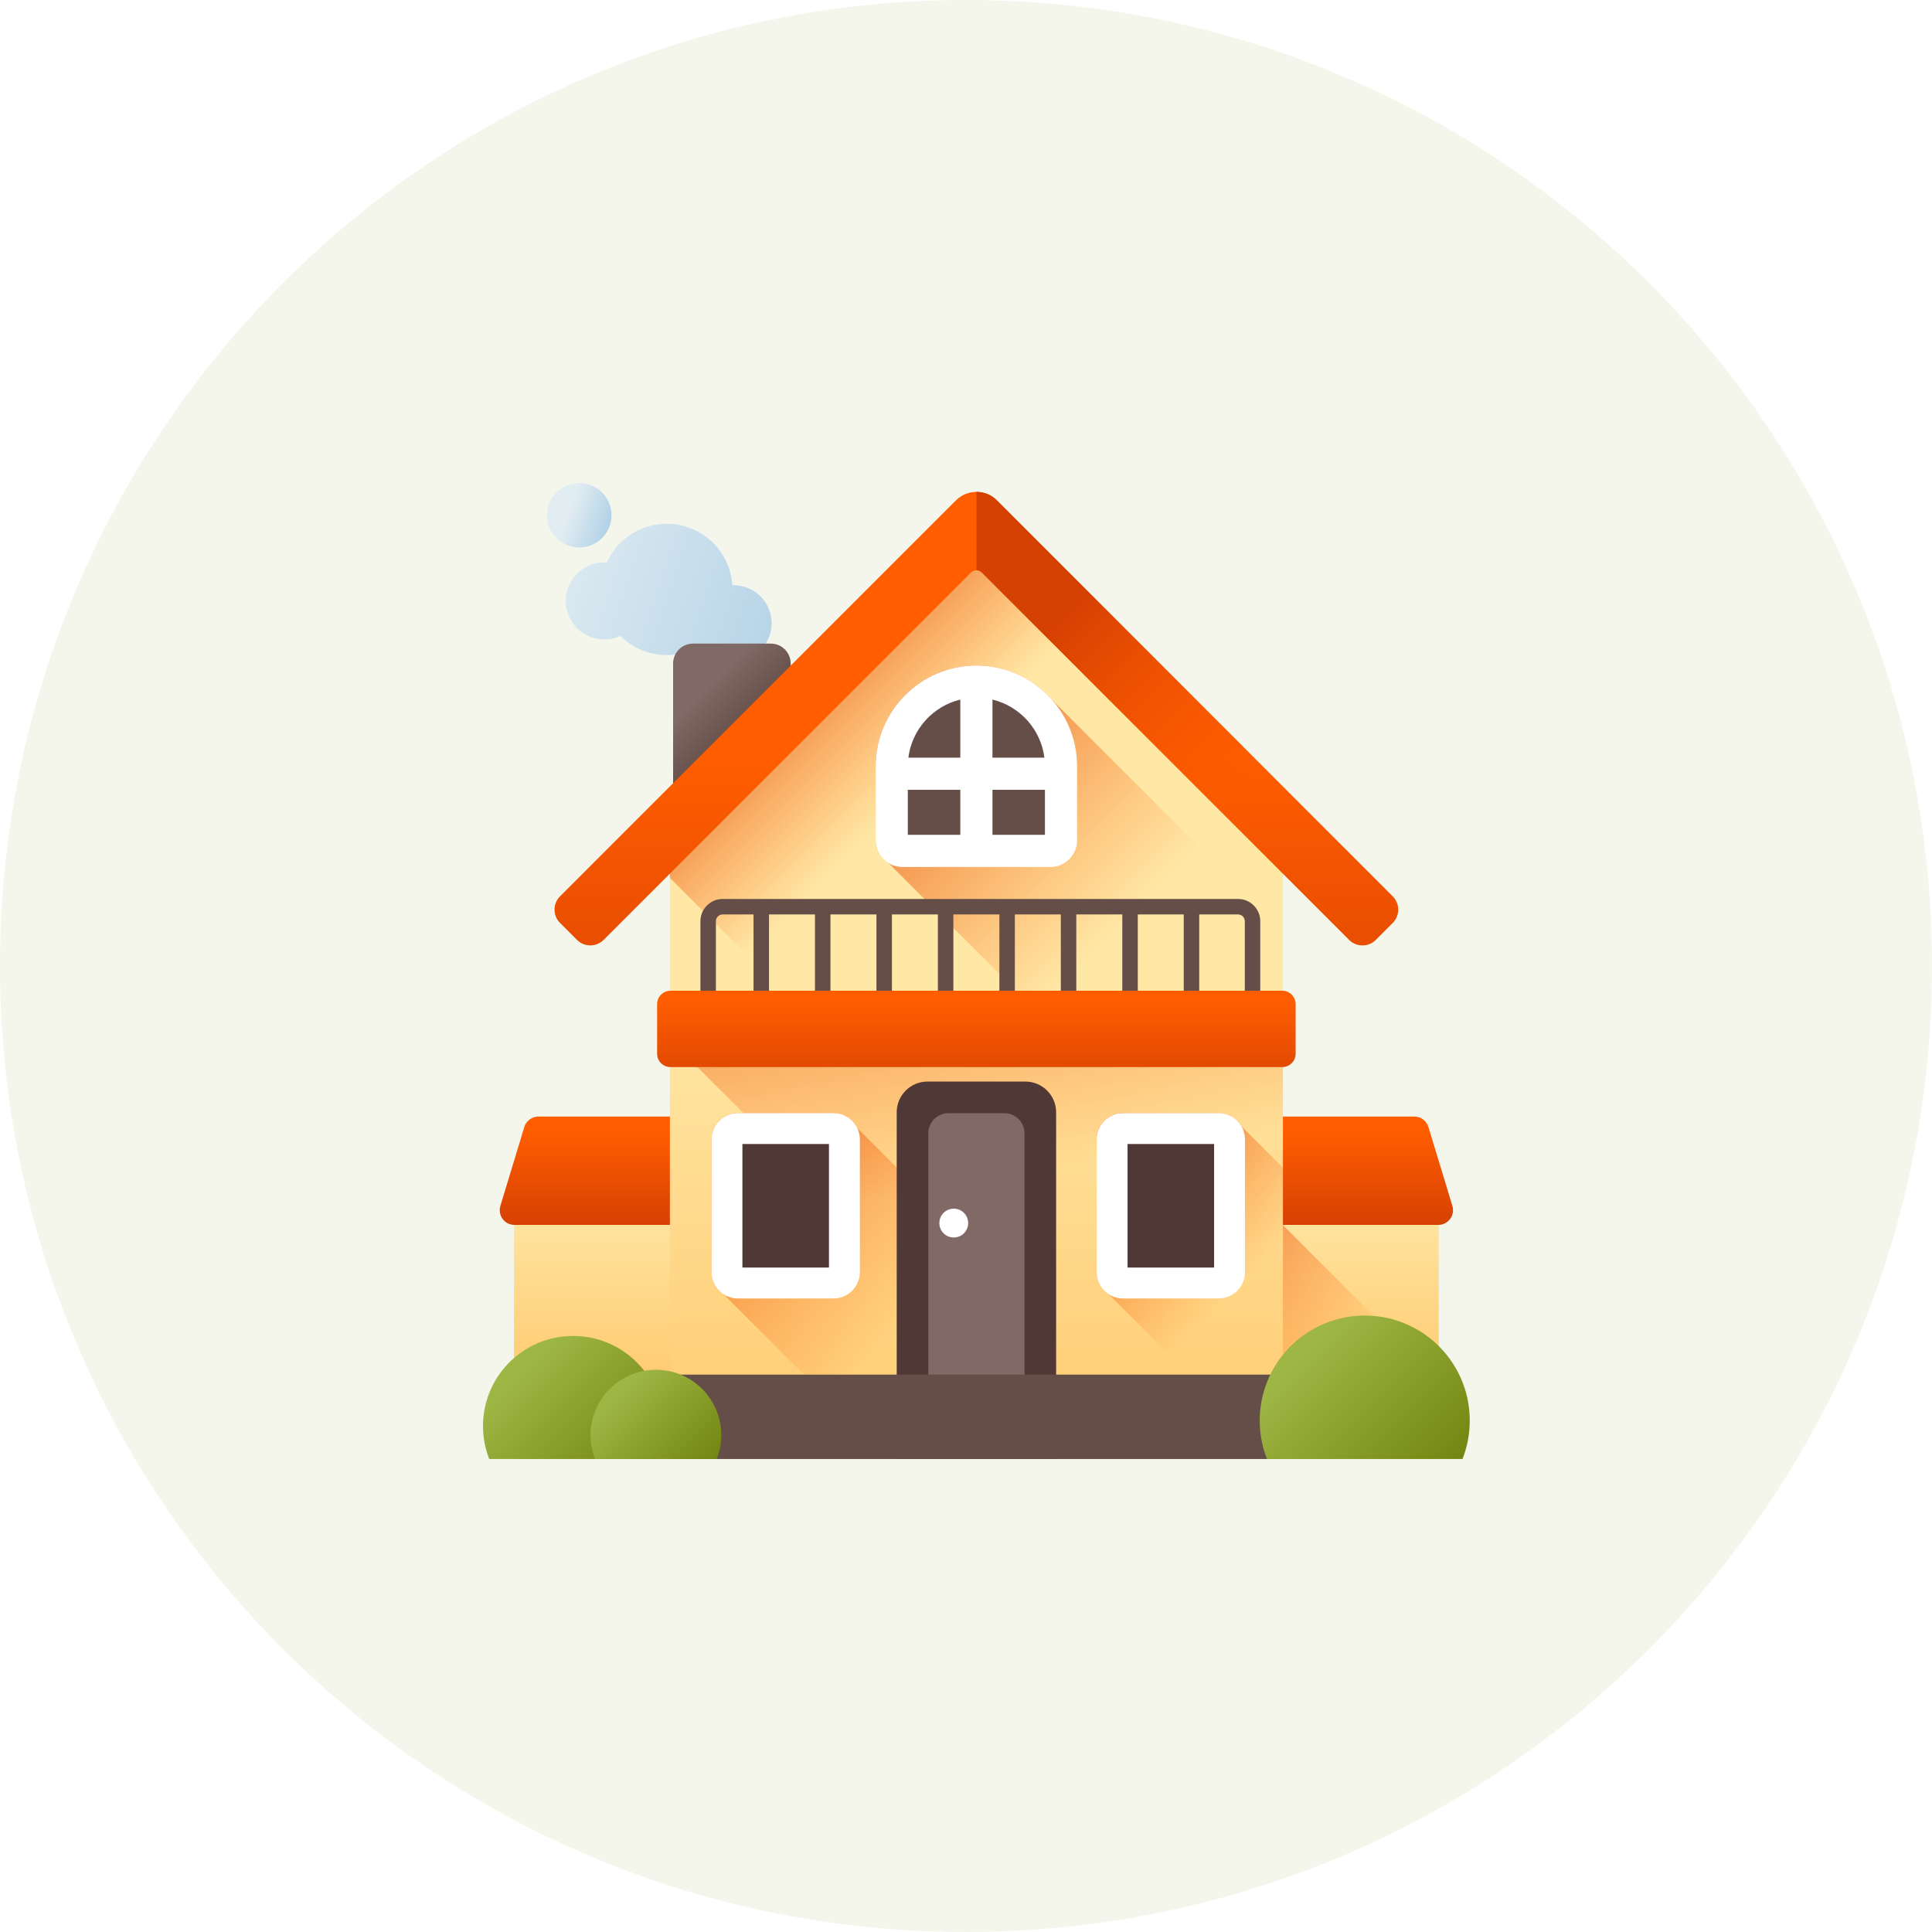
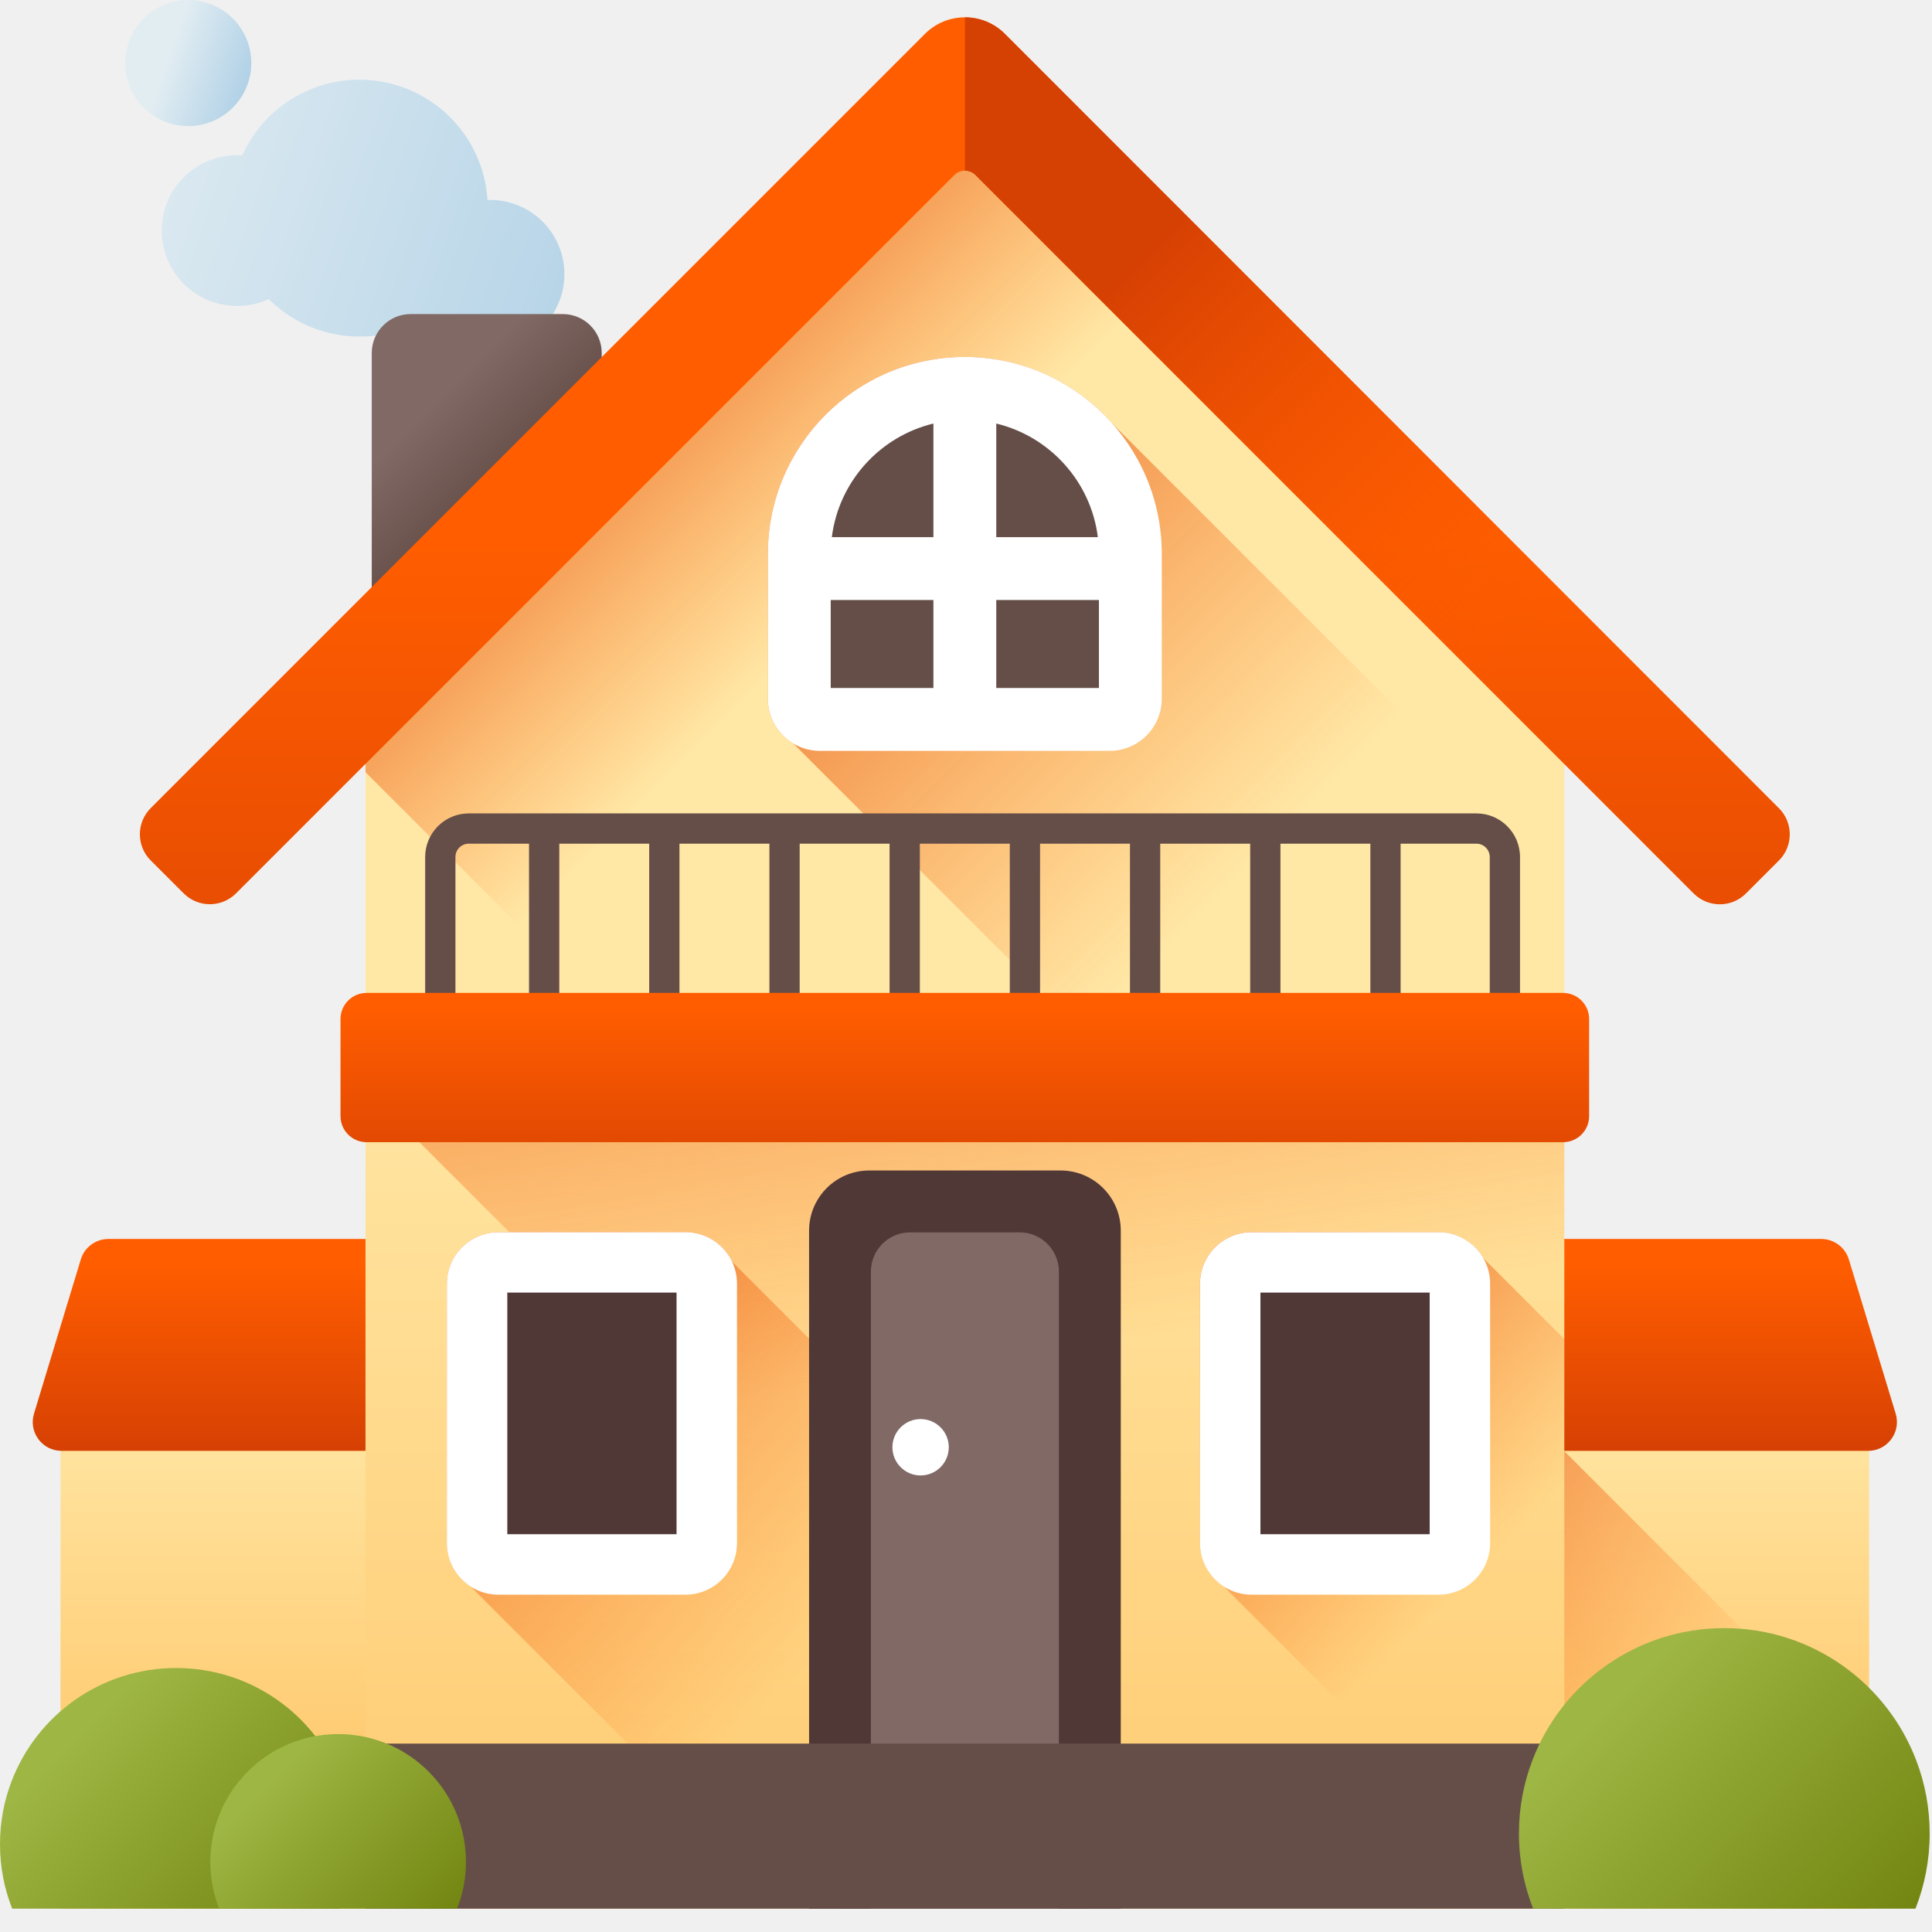
- <svg xmlns="http://www.w3.org/2000/svg" width="88" height="88" viewBox="0 0 88 88" fill="none">
-   <rect width="88" height="88" fill="#E5E5E5" />
-   <g clip-path="url(#clip0_0_1)">
-     <rect width="1440" height="5498" transform="translate(-286 -920)" fill="white" />
-     <path opacity="0.1" d="M-481.676 877.656C-709.983 970.695 -844.242 889.98 -882.833 837.993L-311.244 154.928C-151.635 228.18 164.429 424.215 151.814 622.335C136.045 869.986 14.045 1066.73 -138.638 1010.76C-277.754 959.752 -196.291 761.358 -481.676 877.656Z" fill="url(#paint0_linear_0_1)" stroke="#DC780B" />
-     <circle opacity="0.1" cx="44" cy="44" r="44" fill="#8FA632" />
-     <path d="M25.943 28.136C25.52 27.262 25.885 26.212 26.759 25.789C27.044 25.651 27.348 25.599 27.643 25.619C27.921 25.001 28.409 24.473 29.067 24.155C30.554 23.435 32.343 24.058 33.063 25.545C33.237 25.904 33.331 26.281 33.355 26.657C34.019 26.634 34.665 26.996 34.973 27.633C35.39 28.494 35.03 29.529 34.168 29.946C33.386 30.324 32.462 30.06 31.986 29.364C31.887 29.428 31.782 29.487 31.673 29.54C30.497 30.109 29.133 29.839 28.258 28.966C27.39 29.365 26.36 28.999 25.943 28.136Z" fill="url(#paint1_linear_0_1)" />
-     <path d="M26.384 24.937C27.195 24.937 27.853 24.279 27.853 23.468C27.853 22.657 27.195 22 26.384 22C25.573 22 24.916 22.657 24.916 23.468C24.916 24.279 25.573 24.937 26.384 24.937Z" fill="url(#paint2_linear_0_1)" />
-     <path d="M35.108 36.778H31.566C31.065 36.778 30.659 36.372 30.659 35.871V30.222C30.659 29.721 31.065 29.315 31.566 29.315H35.108C35.609 29.315 36.015 29.721 36.015 30.222V35.871C36.015 36.372 35.609 36.778 35.108 36.778Z" fill="url(#paint3_linear_0_1)" />
-     <path d="M33.986 52.885H23.41V66.457H33.986V52.885Z" fill="url(#paint4_linear_0_1)" />
-     <path d="M34.426 55.793H23.434C22.983 55.793 22.661 55.358 22.792 54.927L23.882 51.334C23.968 51.051 24.229 50.858 24.525 50.858H34.426V55.793H34.426Z" fill="url(#paint5_linear_0_1)" />
-     <path d="M65.535 52.885H54.96V66.457H65.535V52.885Z" fill="url(#paint6_linear_0_1)" />
-     <path d="M65.535 62.901L58.43 55.795H54.96V66.457H65.535V62.901Z" fill="url(#paint7_linear_0_1)" />
-     <path d="M54.519 55.793H65.512C65.962 55.793 66.285 55.358 66.154 54.927L65.063 51.334C64.977 51.051 64.716 50.858 64.421 50.858H54.519V55.793Z" fill="url(#paint8_linear_0_1)" />
-     <path d="M58.436 38.377V66.456H30.513V38.377L44.473 24.69L58.436 38.377Z" fill="url(#paint9_linear_0_1)" />
-     <path d="M30.513 38.377V39.986L56.984 66.456H58.436V38.377L44.473 24.69L30.513 38.377Z" fill="url(#paint10_linear_0_1)" />
-     <path d="M58.436 46.863V66.457H49.62L30.513 47.349V46.863H58.436Z" fill="url(#paint11_linear_0_1)" />
-     <path d="M54.121 66.456H40.465L32.959 58.95C32.628 58.735 32.408 58.364 32.408 57.942V51.9C32.408 51.238 32.947 50.699 33.609 50.699H37.965C38.387 50.699 38.759 50.919 38.973 51.25L38.941 51.276L54.121 66.456Z" fill="url(#paint12_linear_0_1)" />
-     <path d="M37.965 58.439H33.609C33.335 58.439 33.112 58.216 33.112 57.941V51.901C33.112 51.626 33.335 51.403 33.609 51.403H37.965C38.239 51.403 38.462 51.626 38.462 51.901V57.941C38.462 58.216 38.239 58.439 37.965 58.439Z" fill="#503837" />
-     <path d="M37.965 59.143H33.609C32.947 59.143 32.408 58.604 32.408 57.942V51.901C32.408 51.238 32.947 50.7 33.609 50.7H37.965C38.627 50.7 39.166 51.238 39.166 51.901V57.942C39.166 58.604 38.627 59.143 37.965 59.143ZM33.816 57.735H37.758V52.107H33.816V57.735Z" fill="white" />
-     <path d="M58.437 53.191V66.456H58.008L50.502 58.95C50.17 58.735 49.95 58.364 49.95 57.942V51.9C49.95 51.238 50.489 50.699 51.152 50.699H55.507C55.929 50.699 56.301 50.919 56.515 51.25L56.533 51.263L56.521 51.276L58.437 53.191Z" fill="url(#paint13_linear_0_1)" />
-     <path d="M55.507 58.439H51.152C50.877 58.439 50.654 58.216 50.654 57.941V51.901C50.654 51.626 50.877 51.403 51.152 51.403H55.507C55.782 51.403 56.004 51.626 56.004 51.901V57.941C56.004 58.216 55.782 58.439 55.507 58.439Z" fill="#503837" />
-     <path d="M55.507 59.143H51.152C50.489 59.143 49.95 58.604 49.95 57.942V51.901C49.95 51.238 50.489 50.7 51.152 50.7H55.507C56.169 50.7 56.708 51.238 56.708 51.901V57.942C56.708 58.604 56.169 59.143 55.507 59.143ZM51.358 57.735H55.3V52.107H51.358V57.735Z" fill="white" />
-     <path d="M41.565 66.456V51.202C41.565 50.529 42.111 49.984 42.783 49.984H46.166C46.839 49.984 47.385 50.529 47.385 51.202V66.456H41.565Z" fill="#816965" />
-     <path d="M48.105 66.456H46.664V51.617C46.664 51.115 46.253 50.704 45.751 50.704H43.199C42.694 50.704 42.285 51.113 42.285 51.617V66.456H40.844V50.664C40.844 49.891 41.472 49.263 42.246 49.263H46.704C47.477 49.263 48.105 49.891 48.105 50.664V66.456H48.105Z" fill="#503837" />
-     <path d="M43.443 56.366C43.805 56.366 44.099 56.072 44.099 55.709C44.099 55.347 43.805 55.053 43.443 55.053C43.08 55.053 42.786 55.347 42.786 55.709C42.786 56.072 43.08 56.366 43.443 56.366Z" fill="white" />
-     <path d="M58.437 62.612H30.512V66.456H58.437V62.612Z" fill="#654E48" />
-     <path d="M30.207 64.954C30.207 65.484 30.106 65.991 29.923 66.456H22.284C22.1 65.991 22 65.484 22 64.954C22 64.437 22.095 63.943 22.27 63.488C22.86 61.945 24.354 60.851 26.103 60.851C27.853 60.851 29.347 61.945 29.937 63.488C30.111 63.944 30.207 64.437 30.207 64.954Z" fill="url(#paint14_linear_0_1)" />
-     <path d="M32.853 65.367C32.853 65.751 32.78 66.118 32.647 66.456H27.105C26.972 66.119 26.899 65.751 26.899 65.367C26.899 64.992 26.969 64.633 27.095 64.303C27.523 63.184 28.607 62.39 29.876 62.39C31.145 62.39 32.229 63.184 32.657 64.303C32.783 64.633 32.853 64.992 32.853 65.367Z" fill="url(#paint15_linear_0_1)" />
-     <path d="M66.945 64.705C66.945 65.323 66.829 65.914 66.615 66.456H57.71C57.496 65.914 57.379 65.323 57.379 64.705C57.379 64.103 57.49 63.527 57.694 62.997C58.381 61.198 60.123 59.922 62.162 59.922C64.202 59.922 65.944 61.198 66.631 62.997C66.834 63.527 66.945 64.103 66.945 64.705Z" fill="url(#paint16_linear_0_1)" />
-     <path d="M58.436 42.394V57.276L40.474 39.314C40.122 39.101 39.885 38.716 39.885 38.276V34.901C39.885 32.372 41.944 30.314 44.473 30.314C45.842 30.314 47.073 30.919 47.915 31.873L58.436 42.394Z" fill="url(#paint17_linear_0_1)" />
-     <path d="M56.389 40.946H32.918C32.358 40.946 31.903 41.401 31.903 41.961V46.467H32.608V41.961C32.608 41.79 32.747 41.651 32.918 41.651H34.322V46.467H35.027V41.651H37.121V46.467H37.826V41.651H39.921V46.467H40.626V41.651H42.72V46.467H43.425V41.651H45.52V46.467H46.225V41.651H48.319V46.467H49.024V41.651H51.119V46.467H51.824V41.651H53.918V46.467H54.623V41.651H56.389C56.56 41.651 56.699 41.79 56.699 41.961V46.467H57.404V41.961C57.404 41.401 56.949 40.946 56.389 40.946Z" fill="#654E48" />
-     <path d="M59.014 45.736V47.996C59.014 48.332 58.742 48.604 58.406 48.604H30.539C30.203 48.604 29.931 48.332 29.931 47.996V45.736C29.931 45.4 30.203 45.127 30.539 45.127H58.406C58.742 45.127 59.014 45.4 59.014 45.736Z" fill="url(#paint18_linear_0_1)" />
-     <path d="M63.435 40.825L45.406 22.789C44.892 22.276 44.058 22.276 43.544 22.789L25.511 40.823C25.174 41.16 25.174 41.705 25.511 42.041L26.279 42.809C26.615 43.145 27.16 43.145 27.497 42.809L44.23 26.076C44.365 25.941 44.585 25.941 44.72 26.076L61.449 42.811C61.785 43.147 62.33 43.147 62.666 42.811L63.435 42.042C63.771 41.706 63.771 41.161 63.435 40.825Z" fill="url(#paint19_linear_0_1)" />
-     <path d="M45.406 22.789C45.149 22.532 44.812 22.404 44.475 22.404V25.975C44.564 25.975 44.652 26.008 44.72 26.076L61.449 42.811C61.785 43.147 62.33 43.147 62.666 42.811L63.435 42.042C63.771 41.706 63.771 41.161 63.435 40.825L45.406 22.789Z" fill="url(#paint20_linear_0_1)" />
-     <path d="M47.847 38.757H41.099C40.833 38.757 40.617 38.541 40.617 38.275V34.901C40.617 32.772 42.344 31.046 44.473 31.046C46.602 31.046 48.328 32.772 48.328 34.901V38.275C48.328 38.541 48.113 38.757 47.847 38.757Z" fill="#654E48" />
-     <path d="M44.473 30.314C41.943 30.314 39.885 32.372 39.885 34.901V38.275C39.885 38.944 40.43 39.489 41.099 39.489H47.847C48.516 39.489 49.06 38.944 49.06 38.275V34.901C49.06 32.372 47.002 30.314 44.473 30.314ZM47.571 34.511H45.205V31.865C46.452 32.166 47.409 33.216 47.571 34.511ZM43.741 31.865V34.511H41.375C41.537 33.216 42.494 32.166 43.741 31.865ZM41.349 35.975H43.741V38.025H41.349V35.975ZM45.205 38.025V35.975H47.596V38.025H45.205Z" fill="white" />
-   </g>
+ <svg xmlns="http://www.w3.org/2000/svg" width="45" height="45" viewBox="0 0 45 45" fill="none">
+   <path d="M3.943 6.136C3.52 5.262 3.885 4.212 4.759 3.789C5.044 3.651 5.348 3.599 5.643 3.619C5.921 3.001 6.409 2.473 7.067 2.155C8.554 1.435 10.343 2.057 11.063 3.545C11.237 3.904 11.332 4.281 11.355 4.657C12.019 4.634 12.665 4.996 12.973 5.632C13.39 6.494 13.03 7.529 12.168 7.946C11.386 8.324 10.462 8.06 9.986 7.364C9.887 7.428 9.782 7.487 9.673 7.54C8.497 8.109 7.133 7.839 6.258 6.966C5.39 7.365 4.36 6.999 3.943 6.136Z" fill="url(#paint0_linear_2_483)" />
+   <path d="M4.384 2.937C5.195 2.937 5.853 2.279 5.853 1.468C5.853 0.657 5.195 0 4.384 0C3.573 0 2.916 0.657 2.916 1.468C2.916 2.279 3.573 2.937 4.384 2.937Z" fill="url(#paint1_linear_2_483)" />
+   <path d="M13.107 14.778H9.566C9.065 14.778 8.659 14.372 8.659 13.871V8.222C8.659 7.721 9.065 7.315 9.566 7.315H13.107C13.609 7.315 14.015 7.721 14.015 8.222V13.871C14.015 14.372 13.609 14.778 13.107 14.778Z" fill="url(#paint2_linear_2_483)" />
+   <path d="M11.986 30.885H1.41V44.457H11.986V30.885Z" fill="url(#paint3_linear_2_483)" />
+   <path d="M12.426 33.793H1.434C0.983 33.793 0.661 33.358 0.792 32.927L1.882 29.334C1.968 29.051 2.229 28.858 2.525 28.858H12.426V33.793H12.426Z" fill="url(#paint4_linear_2_483)" />
+   <path d="M43.535 30.885H32.96V44.457H43.535V30.885Z" fill="url(#paint5_linear_2_483)" />
+   <path d="M43.535 40.901L36.43 33.795H32.96V44.456H43.535V40.901Z" fill="url(#paint6_linear_2_483)" />
+   <path d="M32.519 33.793H43.512C43.962 33.793 44.285 33.358 44.154 32.927L43.063 29.334C42.977 29.051 42.717 28.858 42.421 28.858H32.519V33.793Z" fill="url(#paint7_linear_2_483)" />
+   <path d="M36.436 16.377V44.456H8.513V16.377L22.473 2.69L36.436 16.377Z" fill="url(#paint8_linear_2_483)" />
+   <path d="M8.513 16.377V17.985L34.984 44.456H36.436V16.377L22.473 2.69L8.513 16.377Z" fill="url(#paint9_linear_2_483)" />
+   <path d="M36.436 24.863V44.456H27.62L8.513 25.349V24.863H36.436Z" fill="url(#paint10_linear_2_483)" />
+   <path d="M32.121 44.456H18.465L10.959 36.95C10.628 36.735 10.408 36.364 10.408 35.942V29.9C10.408 29.238 10.947 28.699 11.609 28.699H15.965C16.387 28.699 16.759 28.919 16.973 29.25L16.941 29.276L32.121 44.456Z" fill="url(#paint11_linear_2_483)" />
+   <path d="M15.965 36.439H11.609C11.335 36.439 11.112 36.216 11.112 35.941V29.901C11.112 29.626 11.335 29.403 11.609 29.403H15.965C16.239 29.403 16.462 29.626 16.462 29.901V35.941C16.462 36.216 16.239 36.439 15.965 36.439Z" fill="#503837" />
+   <path d="M15.965 37.143H11.609C10.947 37.143 10.408 36.604 10.408 35.942V29.901C10.408 29.238 10.947 28.7 11.609 28.7H15.965C16.627 28.7 17.166 29.238 17.166 29.901V35.942C17.166 36.604 16.627 37.143 15.965 37.143ZM11.816 35.735H15.758V30.107H11.816V35.735Z" fill="white" />
+   <path d="M36.437 31.191V44.456H36.008L28.502 36.95C28.17 36.735 27.95 36.364 27.95 35.942V29.9C27.95 29.238 28.489 28.699 29.152 28.699H33.507C33.929 28.699 34.301 28.919 34.515 29.25L34.533 29.263L34.521 29.276L36.437 31.191Z" fill="url(#paint12_linear_2_483)" />
+   <path d="M33.507 36.439H29.152C28.877 36.439 28.654 36.216 28.654 35.941V29.901C28.654 29.626 28.877 29.403 29.152 29.403H33.507C33.782 29.403 34.004 29.626 34.004 29.901V35.941C34.004 36.216 33.782 36.439 33.507 36.439Z" fill="#503837" />
+   <path d="M33.507 37.143H29.152C28.489 37.143 27.95 36.604 27.95 35.942V29.901C27.95 29.238 28.489 28.7 29.152 28.7H33.507C34.169 28.7 34.708 29.238 34.708 29.901V35.942C34.708 36.604 34.169 37.143 33.507 37.143ZM29.358 35.735H33.3V30.107H29.358V35.735Z" fill="white" />
+   <path d="M19.565 44.456V29.202C19.565 28.529 20.11 27.984 20.783 27.984H24.166C24.839 27.984 25.384 28.529 25.384 29.202V44.456H19.565Z" fill="#816965" />
+   <path d="M26.105 44.456H24.664V29.617C24.664 29.115 24.253 28.704 23.751 28.704H21.199C20.694 28.704 20.285 29.113 20.285 29.617V44.456H18.845V28.664C18.845 27.89 19.472 27.263 20.246 27.263H24.704C25.477 27.263 26.105 27.89 26.105 28.664V44.456H26.105Z" fill="#503837" />
+   <path d="M21.442 34.366C21.805 34.366 22.099 34.072 22.099 33.709C22.099 33.347 21.805 33.053 21.442 33.053C21.08 33.053 20.786 33.347 20.786 33.709C20.786 34.072 21.08 34.366 21.442 34.366Z" fill="white" />
+   <path d="M36.437 40.612H8.512V44.456H36.437V40.612Z" fill="#654E48" />
+   <path d="M8.207 42.954C8.207 43.484 8.106 43.991 7.923 44.456H0.284C0.1 43.991 0 43.484 0 42.954C0 42.437 0.095 41.943 0.27 41.488C0.859 39.945 2.354 38.851 4.103 38.851C5.853 38.851 7.347 39.945 7.937 41.488C8.111 41.944 8.207 42.437 8.207 42.954Z" fill="url(#paint13_linear_2_483)" />
+   <path d="M10.853 43.367C10.853 43.751 10.78 44.118 10.647 44.456H5.105C4.972 44.119 4.899 43.751 4.899 43.367C4.899 42.992 4.969 42.633 5.095 42.303C5.523 41.184 6.607 40.39 7.876 40.39C9.146 40.39 10.229 41.184 10.657 42.303C10.784 42.633 10.853 42.992 10.853 43.367Z" fill="url(#paint14_linear_2_483)" />
+   <path d="M44.946 42.705C44.946 43.324 44.828 43.914 44.615 44.456H35.71C35.496 43.914 35.379 43.324 35.379 42.705C35.379 42.103 35.49 41.527 35.694 40.997C36.381 39.198 38.123 37.922 40.162 37.922C42.202 37.922 43.944 39.198 44.631 40.997C44.834 41.527 44.946 42.103 44.946 42.705Z" fill="url(#paint15_linear_2_483)" />
+   <path d="M36.436 20.394V35.276L18.474 17.314C18.122 17.101 17.885 16.716 17.885 16.276V12.901C17.885 10.372 19.944 8.314 22.473 8.314C23.842 8.314 25.073 8.919 25.915 9.873L36.436 20.394Z" fill="url(#paint16_linear_2_483)" />
+   <path d="M34.389 18.946H10.918C10.358 18.946 9.903 19.401 9.903 19.961V24.467H10.608V19.961C10.608 19.79 10.747 19.651 10.918 19.651H12.322V24.467H13.027V19.651H15.121V24.467H15.826V19.651H17.921V24.467H18.626V19.651H20.72V24.467H21.425V19.651H23.52V24.467H24.225V19.651H26.319V24.467H27.024V19.651H29.119V24.467H29.824V19.651H31.918V24.467H32.623V19.651H34.389C34.56 19.651 34.699 19.79 34.699 19.961V24.467H35.404V19.961C35.404 19.401 34.949 18.946 34.389 18.946Z" fill="#654E48" />
+   <path d="M37.014 23.735V25.996C37.014 26.332 36.742 26.604 36.406 26.604H8.539C8.203 26.604 7.931 26.332 7.931 25.996V23.735C7.931 23.399 8.203 23.127 8.539 23.127H36.406C36.742 23.127 37.014 23.399 37.014 23.735Z" fill="url(#paint17_linear_2_483)" />
+   <path d="M41.435 18.825L23.406 0.789C22.892 0.275 22.058 0.275 21.544 0.789L3.51 18.823C3.174 19.16 3.174 19.705 3.51 20.041L4.279 20.809C4.615 21.145 5.16 21.145 5.497 20.809L22.23 4.076C22.365 3.941 22.585 3.941 22.72 4.076L39.449 20.811C39.785 21.147 40.33 21.147 40.666 20.811L41.435 20.042C41.771 19.706 41.771 19.161 41.435 18.825Z" fill="url(#paint18_linear_2_483)" />
+   <path d="M23.405 0.789C23.149 0.532 22.812 0.404 22.475 0.404V3.975C22.564 3.975 22.652 4.008 22.72 4.076L39.449 20.811C39.785 21.147 40.33 21.147 40.666 20.811L41.435 20.042C41.771 19.706 41.771 19.161 41.435 18.825L23.405 0.789Z" fill="url(#paint19_linear_2_483)" />
+   <path d="M25.847 16.757H19.099C18.833 16.757 18.617 16.541 18.617 16.275V12.901C18.617 10.772 20.344 9.046 22.473 9.046C24.602 9.046 26.328 10.772 26.328 12.901V16.275C26.328 16.541 26.113 16.757 25.847 16.757Z" fill="#654E48" />
+   <path d="M22.473 8.314C19.943 8.314 17.885 10.372 17.885 12.901V16.275C17.885 16.944 18.43 17.489 19.099 17.489H25.847C26.516 17.489 27.06 16.944 27.06 16.275V12.901C27.06 10.372 25.002 8.314 22.473 8.314ZM25.571 12.511H23.205V9.865C24.452 10.166 25.409 11.216 25.571 12.511ZM21.741 9.865V12.511H19.375C19.537 11.216 20.494 10.166 21.741 9.865ZM19.349 13.975H21.741V16.025H19.349V13.975ZM23.205 16.025V13.975H25.596V16.025H23.205Z" fill="white" />
  <defs>
-     <linearGradient id="paint0_linear_0_1" x1="-592.352" y1="457.622" x2="-5.418" y2="1002.7" gradientUnits="userSpaceOnUse">
-       <stop stop-color="#DC780B" />
-       <stop offset="1" stop-color="#DC780B" />
-     </linearGradient>
-     <linearGradient id="paint1_linear_0_1" x1="24.244" y1="24.82" x2="41.536" y2="30.836" gradientUnits="userSpaceOnUse">
+     <linearGradient id="paint0_linear_2_483" x1="2.245" y1="2.82" x2="19.536" y2="8.836" gradientUnits="userSpaceOnUse">
      <stop stop-color="#E2EDF2" />
      <stop offset="1" stop-color="#9FC7E2" />
    </linearGradient>
-     <linearGradient id="paint2_linear_0_1" x1="25.908" y1="23.304" x2="28.454" y2="24.19" gradientUnits="userSpaceOnUse">
+     <linearGradient id="paint1_linear_2_483" x1="3.908" y1="1.304" x2="6.454" y2="2.19" gradientUnits="userSpaceOnUse">
      <stop stop-color="#E2EDF2" />
      <stop offset="1" stop-color="#9FC7E2" />
    </linearGradient>
-     <linearGradient id="paint3_linear_0_1" x1="31.902" y1="31.613" x2="33.679" y2="33.389" gradientUnits="userSpaceOnUse">
+     <linearGradient id="paint2_linear_2_483" x1="9.902" y1="9.613" x2="11.679" y2="11.389" gradientUnits="userSpaceOnUse">
      <stop stop-color="#816965" />
      <stop offset="1" stop-color="#654E48" />
    </linearGradient>
-     <linearGradient id="paint4_linear_0_1" x1="28.698" y1="54.605" x2="28.698" y2="66.657" gradientUnits="userSpaceOnUse">
+     <linearGradient id="paint3_linear_2_483" x1="6.698" y1="32.605" x2="6.698" y2="44.657" gradientUnits="userSpaceOnUse">
      <stop stop-color="#FFE7A5" />
      <stop offset="0.966" stop-color="#FFBF5C" />
    </linearGradient>
-     <linearGradient id="paint5_linear_0_1" x1="28.594" y1="51.483" x2="28.594" y2="55.867" gradientUnits="userSpaceOnUse">
+     <linearGradient id="paint4_linear_2_483" x1="6.594" y1="29.483" x2="6.594" y2="33.867" gradientUnits="userSpaceOnUse">
      <stop stop-color="#FF5D00" />
      <stop offset="1" stop-color="#D54003" />
    </linearGradient>
-     <linearGradient id="paint6_linear_0_1" x1="60.247" y1="54.605" x2="60.247" y2="66.657" gradientUnits="userSpaceOnUse">
+     <linearGradient id="paint5_linear_2_483" x1="38.247" y1="32.605" x2="38.247" y2="44.657" gradientUnits="userSpaceOnUse">
      <stop stop-color="#FFE7A5" />
      <stop offset="0.966" stop-color="#FFBF5C" />
    </linearGradient>
-     <linearGradient id="paint7_linear_0_1" x1="60" y1="64.072" x2="49.038" y2="54.303" gradientUnits="userSpaceOnUse">
+     <linearGradient id="paint6_linear_2_483" x1="38" y1="42.072" x2="27.038" y2="32.303" gradientUnits="userSpaceOnUse">
      <stop stop-color="#FF5D00" stop-opacity="0" />
      <stop offset="1" stop-color="#D54003" />
    </linearGradient>
-     <linearGradient id="paint8_linear_0_1" x1="60.35" y1="51.483" x2="60.35" y2="55.867" gradientUnits="userSpaceOnUse">
+     <linearGradient id="paint7_linear_2_483" x1="38.35" y1="29.483" x2="38.35" y2="33.867" gradientUnits="userSpaceOnUse">
      <stop stop-color="#FF5D00" />
      <stop offset="1" stop-color="#D54003" />
    </linearGradient>
-     <linearGradient id="paint9_linear_0_1" x1="44.474" y1="45.863" x2="44.474" y2="75.429" gradientUnits="userSpaceOnUse">
+     <linearGradient id="paint8_linear_2_483" x1="22.474" y1="23.863" x2="22.474" y2="53.429" gradientUnits="userSpaceOnUse">
      <stop stop-color="#FFE7A5" />
      <stop offset="0.966" stop-color="#FFBF5C" />
      <stop offset="1" stop-color="#DB9E36" />
    </linearGradient>
-     <linearGradient id="paint10_linear_0_1" x1="41.456" y1="36.164" x2="33.373" y2="28.081" gradientUnits="userSpaceOnUse">
+     <linearGradient id="paint9_linear_2_483" x1="19.456" y1="14.164" x2="11.373" y2="6.081" gradientUnits="userSpaceOnUse">
      <stop stop-color="#FF5D00" stop-opacity="0" />
      <stop offset="1" stop-color="#D54003" />
    </linearGradient>
-     <linearGradient id="paint11_linear_0_1" x1="45.525" y1="53.631" x2="42.362" y2="33.999" gradientUnits="userSpaceOnUse">
+     <linearGradient id="paint10_linear_2_483" x1="23.525" y1="31.631" x2="20.362" y2="11.999" gradientUnits="userSpaceOnUse">
      <stop stop-color="#FF5D00" stop-opacity="0" />
      <stop offset="1" stop-color="#D54003" />
    </linearGradient>
-     <linearGradient id="paint12_linear_0_1" x1="41.227" y1="60.361" x2="28.63" y2="47.764" gradientUnits="userSpaceOnUse">
+     <linearGradient id="paint11_linear_2_483" x1="19.227" y1="38.361" x2="6.63" y2="25.764" gradientUnits="userSpaceOnUse">
      <stop stop-color="#FF5D00" stop-opacity="0" />
      <stop offset="1" stop-color="#D54003" />
    </linearGradient>
-     <linearGradient id="paint13_linear_0_1" x1="56.699" y1="58.292" x2="48.634" y2="50.226" gradientUnits="userSpaceOnUse">
+     <linearGradient id="paint12_linear_2_483" x1="34.699" y1="36.292" x2="26.634" y2="28.226" gradientUnits="userSpaceOnUse">
      <stop stop-color="#FF5D00" stop-opacity="0" />
      <stop offset="1" stop-color="#D54003" />
    </linearGradient>
-     <linearGradient id="paint14_linear_0_1" x1="23.789" y1="62.4" x2="28.853" y2="67.462" gradientUnits="userSpaceOnUse">
+     <linearGradient id="paint13_linear_2_483" x1="1.789" y1="40.4" x2="6.853" y2="45.462" gradientUnits="userSpaceOnUse">
      <stop stop-color="#9EB644" />
      <stop offset="1" stop-color="#738611" />
    </linearGradient>
-     <linearGradient id="paint15_linear_0_1" x1="28.197" y1="63.513" x2="31.87" y2="67.186" gradientUnits="userSpaceOnUse">
+     <linearGradient id="paint14_linear_2_483" x1="6.197" y1="41.513" x2="9.87" y2="45.186" gradientUnits="userSpaceOnUse">
      <stop stop-color="#9EB644" />
      <stop offset="1" stop-color="#738611" />
    </linearGradient>
-     <linearGradient id="paint16_linear_0_1" x1="59.464" y1="61.727" x2="65.366" y2="67.63" gradientUnits="userSpaceOnUse">
+     <linearGradient id="paint15_linear_2_483" x1="37.464" y1="39.727" x2="43.366" y2="45.63" gradientUnits="userSpaceOnUse">
      <stop stop-color="#9EB644" />
      <stop offset="1" stop-color="#738611" />
    </linearGradient>
-     <linearGradient id="paint17_linear_0_1" x1="50.888" y1="42.307" x2="37.975" y2="29.393" gradientUnits="userSpaceOnUse">
+     <linearGradient id="paint16_linear_2_483" x1="28.888" y1="20.307" x2="15.975" y2="7.393" gradientUnits="userSpaceOnUse">
      <stop stop-color="#FF5D00" stop-opacity="0" />
      <stop offset="1" stop-color="#D54003" />
    </linearGradient>
-     <linearGradient id="paint18_linear_0_1" x1="44.472" y1="45.498" x2="44.472" y2="50.11" gradientUnits="userSpaceOnUse">
+     <linearGradient id="paint17_linear_2_483" x1="22.472" y1="23.498" x2="22.472" y2="28.11" gradientUnits="userSpaceOnUse">
      <stop stop-color="#FF5D00" />
      <stop offset="1" stop-color="#D54003" />
    </linearGradient>
-     <linearGradient id="paint19_linear_0_1" x1="44.472" y1="34.603" x2="44.472" y2="50.263" gradientUnits="userSpaceOnUse">
+     <linearGradient id="paint18_linear_2_483" x1="22.472" y1="12.603" x2="22.472" y2="28.263" gradientUnits="userSpaceOnUse">
      <stop stop-color="#FF5D00" />
      <stop offset="1" stop-color="#D54003" />
    </linearGradient>
-     <linearGradient id="paint20_linear_0_1" x1="57.941" y1="37.384" x2="48.476" y2="27.919" gradientUnits="userSpaceOnUse">
+     <linearGradient id="paint19_linear_2_483" x1="35.941" y1="15.384" x2="26.476" y2="5.919" gradientUnits="userSpaceOnUse">
      <stop stop-color="#FF5D00" stop-opacity="0" />
      <stop offset="1" stop-color="#D54003" />
    </linearGradient>
-     <clipPath id="clip0_0_1">
-       <rect width="1440" height="5498" fill="white" transform="translate(-286 -920)" />
-     </clipPath>
  </defs>
</svg>
